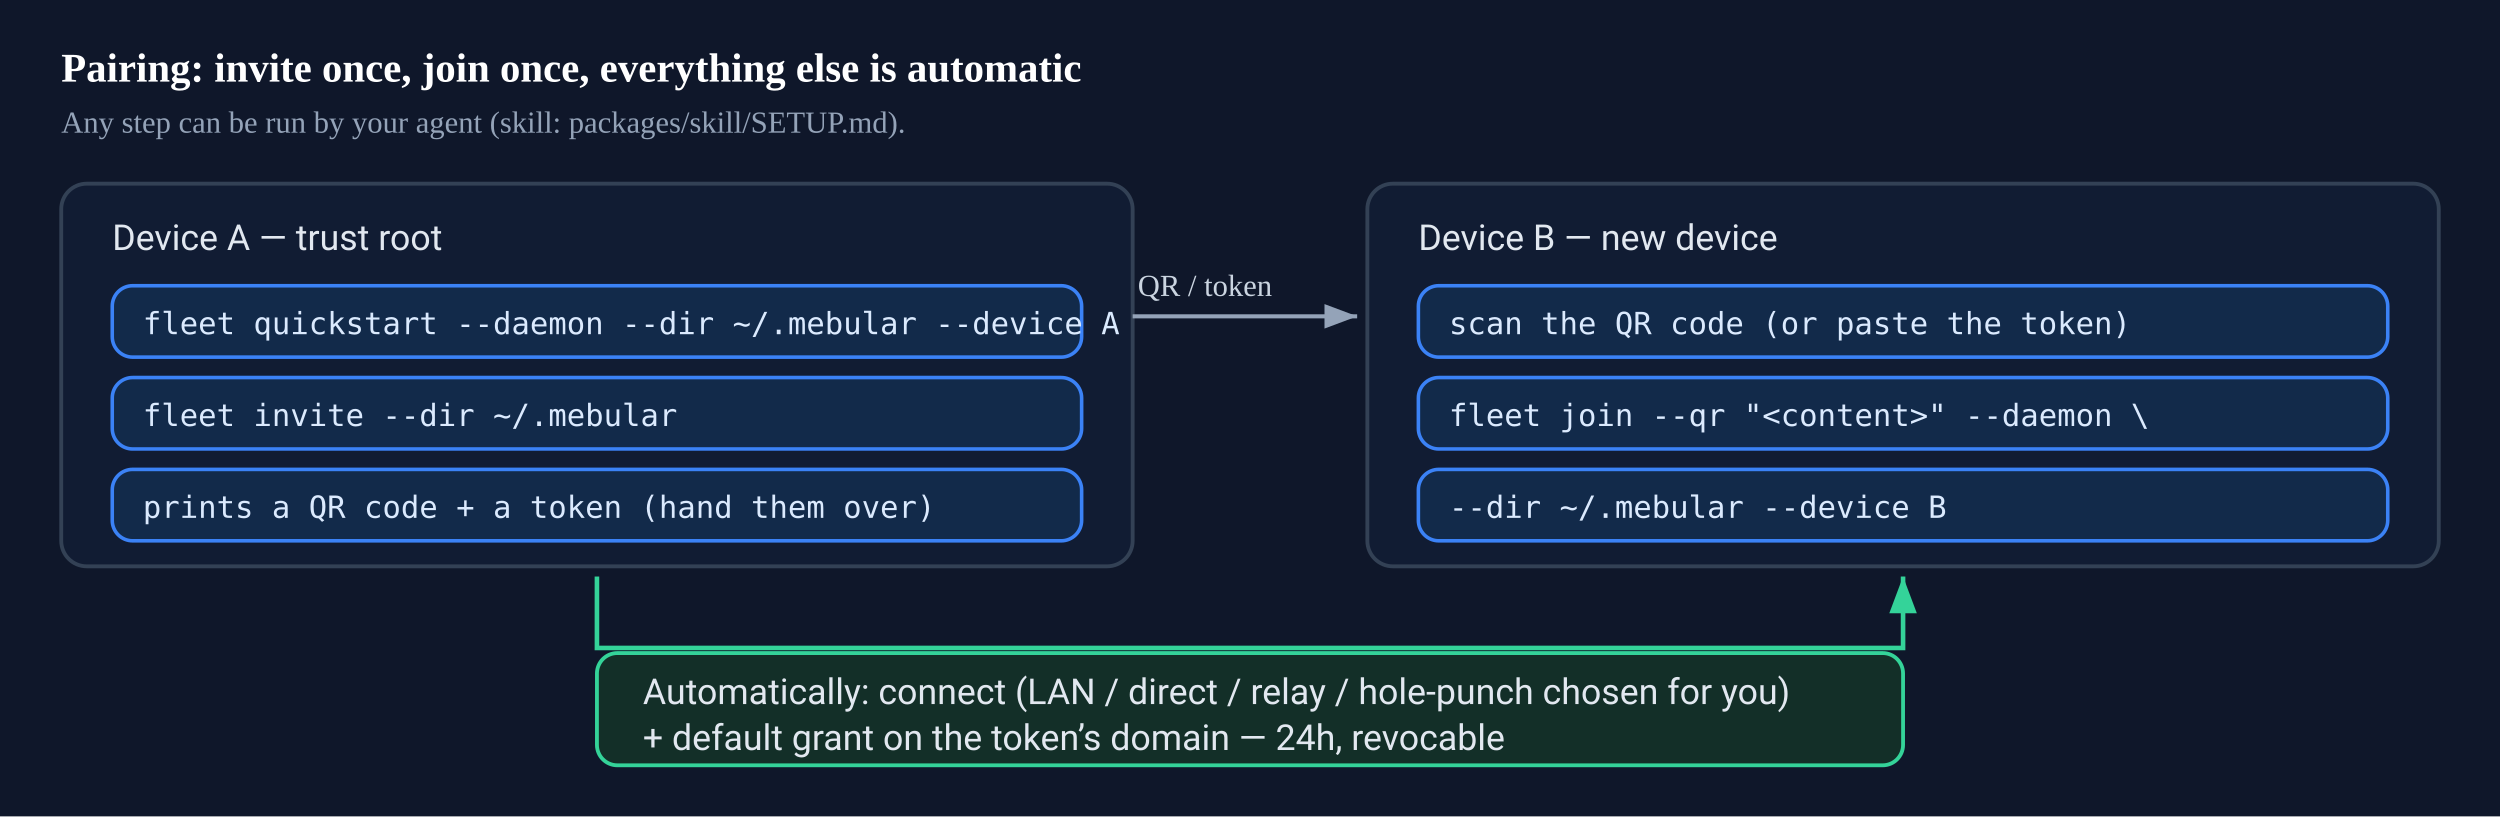
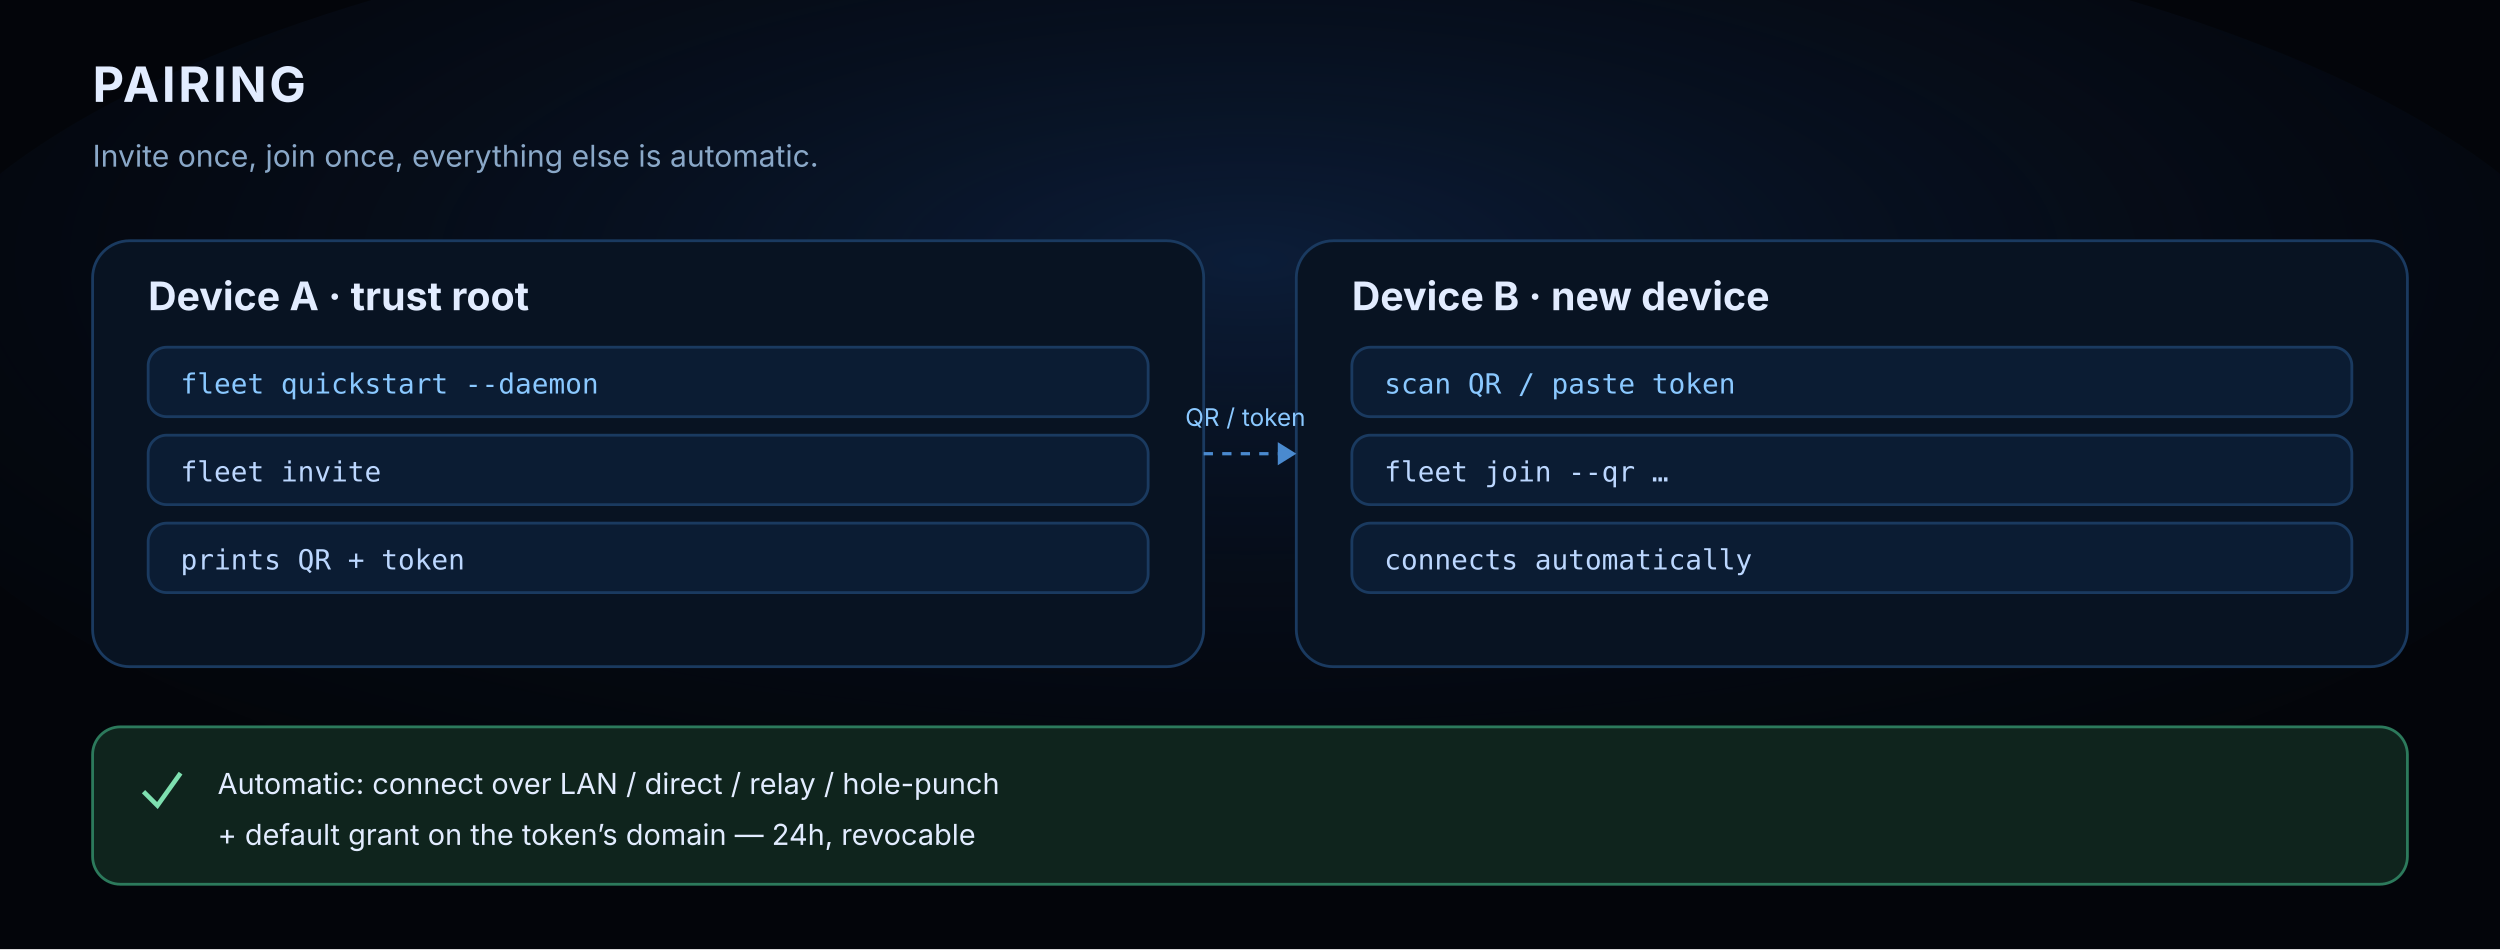
- <svg xmlns="http://www.w3.org/2000/svg" viewBox="0 0 980 320" width="980" height="320" role="img" aria-label="Pairing flow: device A starts and invites, device B joins with the QR code, connection and the default grant then happen automatically">
+ <svg xmlns="http://www.w3.org/2000/svg" width="1080" height="410" viewBox="0 0 1080 410" role="img" aria-label="PAIRING">
  <defs>
-     <style>
-       .bg{fill:#0f172a}.card{fill:#111c33;stroke:#334155;stroke-width:1.5;rx:10}
-       .step{fill:#122a4a;stroke:#3b82f6;stroke-width:1.4;rx:8}
-       .code{font-family:ui-monospace,SFMono-Regular,Menlo,Consolas,monospace;fill:#dbeafe;font-size:12px}
-       .t{font-family:ui-sans-serif,system-ui,Segoe UI,Roboto,Helvetica,Arial;fill:#e2e8f0;font-size:14px}
-       .h{font-size:16px;font-weight:700;fill:#ffffff}.s{font-size:12px;fill:#94a3b8}
-       .drop{fill:#132f28;stroke:#34d399;stroke-width:1.5;rx:8}
-       .l{stroke:#94a3b8;stroke-width:1.6;fill:none;marker-end:url(#a)}
-       .lg{stroke:#34d399;stroke-width:1.8;fill:none;marker-end:url(#g)}
-       .lb{font-size:12px;fill:#cbd5e1}
-     </style>
-     <marker id="a" markerWidth="10" markerHeight="10" refX="8" refY="3" orient="auto">
-       <path d="M0,0 L8,3 L0,6 z" fill="#94a3b8" />
-     </marker>
-     <marker id="g" markerWidth="10" markerHeight="10" refX="8" refY="3" orient="auto">
-       <path d="M0,0 L8,3 L0,6 z" fill="#34d399" />
-     </marker>
+     <radialGradient id="glow" cx="50%" cy="38%" r="72%">
+       <stop offset="0%" stop-color="#0d2140" stop-opacity="0.85" />
+       <stop offset="100%" stop-color="#03050a" stop-opacity="0" />
+     </radialGradient>
  </defs>
-   <rect class="bg" width="980" height="320" />
-   <text class="h" x="24" y="32">Pairing: invite once, join once, everything else is automatic</text>
-   <text class="s" x="24" y="52">Any step can be run by your agent (skill: packages/skill/SETUP.md).</text>
-   <rect class="card" x="24" y="72" width="420" height="150" />
-   <text class="t" x="44" y="98">Device A — trust root</text>
-   <rect class="step" x="44" y="112" width="380" height="28" />
-   <text class="code" x="56" y="131">fleet quickstart --daemon --dir ~/.mebular --device A</text>
-   <rect class="step" x="44" y="148" width="380" height="28" />
-   <text class="code" x="56" y="167">fleet invite --dir ~/.mebular</text>
-   <rect class="step" x="44" y="184" width="380" height="28" />
-   <text class="code" x="56" y="203">prints a QR code + a token (hand them over)</text>
-   <rect class="card" x="536" y="72" width="420" height="150" />
-   <text class="t" x="556" y="98">Device B — new device</text>
-   <rect class="step" x="556" y="112" width="380" height="28" />
-   <text class="code" x="568" y="131">scan the QR code (or paste the token)</text>
-   <rect class="step" x="556" y="148" width="380" height="28" />
-   <text class="code" x="568" y="167">fleet join --qr "&lt;content&gt;" --daemon \</text>
-   <rect class="step" x="556" y="184" width="380" height="28" />
-   <text class="code" x="568" y="203">  --dir ~/.mebular --device B</text>
-   <path class="l" d="M444,124 L532,124" />
-   <text class="lb" x="446" y="116">QR / token</text>
-   <path class="lg" d="M234,226 L234,254 L746,254 L746,226" />
-   <rect class="drop" x="234" y="256" width="512" height="44" />
-   <text class="t" x="252" y="276">Automatically: connect (LAN / direct / relay / hole-punch chosen for you)</text>
-   <text class="t" x="252" y="294">+ default grant on the token’s domain — 24h, revocable</text>
+   <rect width="1080" height="410" fill="#03050a" />
+   <ellipse cx="540" cy="164" rx="594" ry="213.2" fill="url(#glow)" />
+   <text x="40" y="44" font-family="'SF Pro Display','Segoe UI',ui-sans-serif,system-ui,sans-serif" font-size="21" fill="#e2ecff" font-weight="700" letter-spacing="1.2">PAIRING</text>
+   <text x="40" y="72" font-family="'SF Pro Text','Segoe UI',ui-sans-serif,system-ui,sans-serif" font-size="13" fill="#8aa8c8">Invite once, join once, everything else is automatic.</text>
+   <rect x="40" y="104" width="480" height="184" rx="16" fill="#081322" stroke="#1a3a60" stroke-width="1.2" />
+   <text x="64" y="134" font-family="'SF Pro Text','Segoe UI',ui-sans-serif,system-ui,sans-serif" font-size="17" fill="#e2ecff" font-weight="700">Device A · trust root</text>
+   <rect x="64" y="150" width="432" height="30" rx="8" fill="#0b1c33" stroke="#1a3a60" stroke-width="1.2" />
+   <text x="78" y="170" font-family="'SF Mono','Cascadia Code','Source Code Pro',Consolas,monospace" font-size="12" fill="#8ac8ff">fleet quickstart --daemon</text>
+   <rect x="64" y="188" width="432" height="30" rx="8" fill="#0b1c33" stroke="#1a3a60" stroke-width="1.2" />
+   <text x="78" y="208" font-family="'SF Mono','Cascadia Code','Source Code Pro',Consolas,monospace" font-size="12" fill="#bcd7ff">fleet invite</text>
+   <rect x="64" y="226" width="432" height="30" rx="8" fill="#0b1c33" stroke="#1a3a60" stroke-width="1.2" />
+   <text x="78" y="246" font-family="'SF Mono','Cascadia Code','Source Code Pro',Consolas,monospace" font-size="12" fill="#bcd7ff">prints QR + token</text>
+   <rect x="560" y="104" width="480" height="184" rx="16" fill="#081322" stroke="#1a3a60" stroke-width="1.2" />
+   <text x="584" y="134" font-family="'SF Pro Text','Segoe UI',ui-sans-serif,system-ui,sans-serif" font-size="17" fill="#e2ecff" font-weight="700">Device B · new device</text>
+   <rect x="584" y="150" width="432" height="30" rx="8" fill="#0b1c33" stroke="#1a3a60" stroke-width="1.2" />
+   <text x="598" y="170" font-family="'SF Mono','Cascadia Code','Source Code Pro',Consolas,monospace" font-size="12" fill="#8ac8ff">scan QR / paste token</text>
+   <rect x="584" y="188" width="432" height="30" rx="8" fill="#0b1c33" stroke="#1a3a60" stroke-width="1.2" />
+   <text x="598" y="208" font-family="'SF Mono','Cascadia Code','Source Code Pro',Consolas,monospace" font-size="12" fill="#bcd7ff">fleet join --qr …</text>
+   <rect x="584" y="226" width="432" height="30" rx="8" fill="#0b1c33" stroke="#1a3a60" stroke-width="1.2" />
+   <text x="598" y="246" font-family="'SF Mono','Cascadia Code','Source Code Pro',Consolas,monospace" font-size="12" fill="#bcd7ff">connects automatically</text>
+   <path d="M520,196 H556" stroke="#4a8acf" stroke-width="1.4" stroke-dasharray="4 4" />
+   <path d="M552,191 L560,196 L552,201" fill="#4a8acf" />
+   <text x="538" y="184" font-family="'SF Pro Text','Segoe UI',ui-sans-serif,system-ui,sans-serif" font-size="10.5" fill="#8ac8ff" text-anchor="middle">QR / token</text>
+   <rect x="40" y="314" width="1000" height="68" rx="12" fill="#0f241d" stroke="#2c7a5c" stroke-width="1.2" />
+   <path d="M62,342 L68,348 L78,334" stroke="#7ee0b0" stroke-width="2" fill="none" />
+   <text x="94" y="343" font-family="'SF Pro Text','Segoe UI',ui-sans-serif,system-ui,sans-serif" font-size="12.5" fill="#e2ecff">Automatic: connect over LAN / direct / relay / hole-punch</text>
+   <text x="94" y="365" font-family="'SF Pro Text','Segoe UI',ui-sans-serif,system-ui,sans-serif" font-size="12.5" fill="#e2ecff">+ default grant on the token’s domain — 24h, revocable</text>
</svg>
